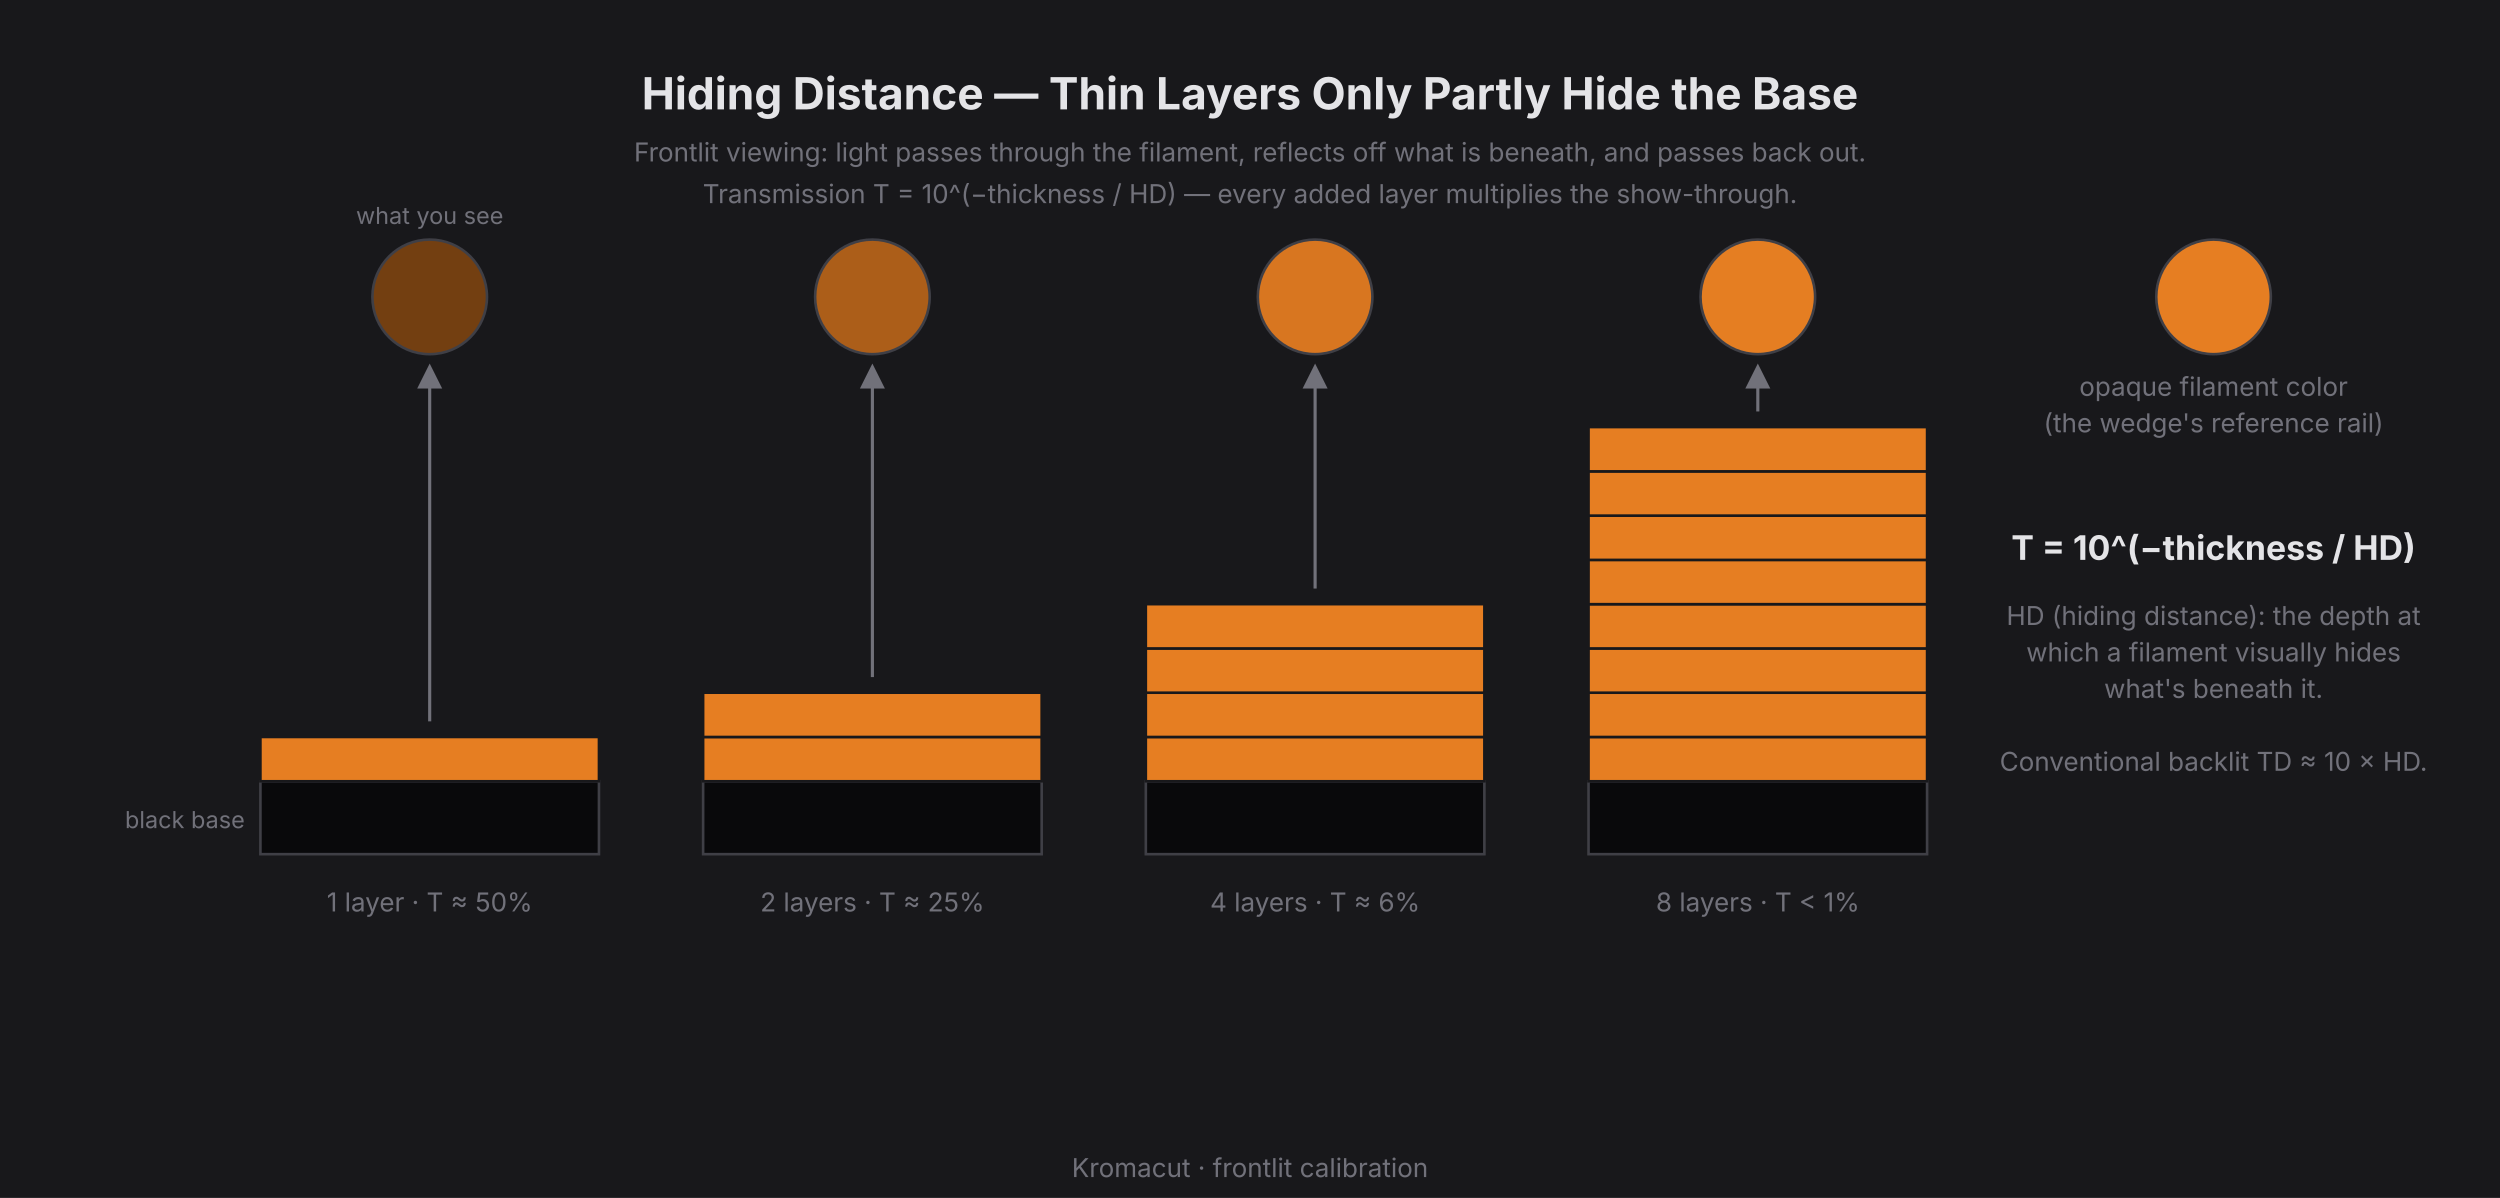
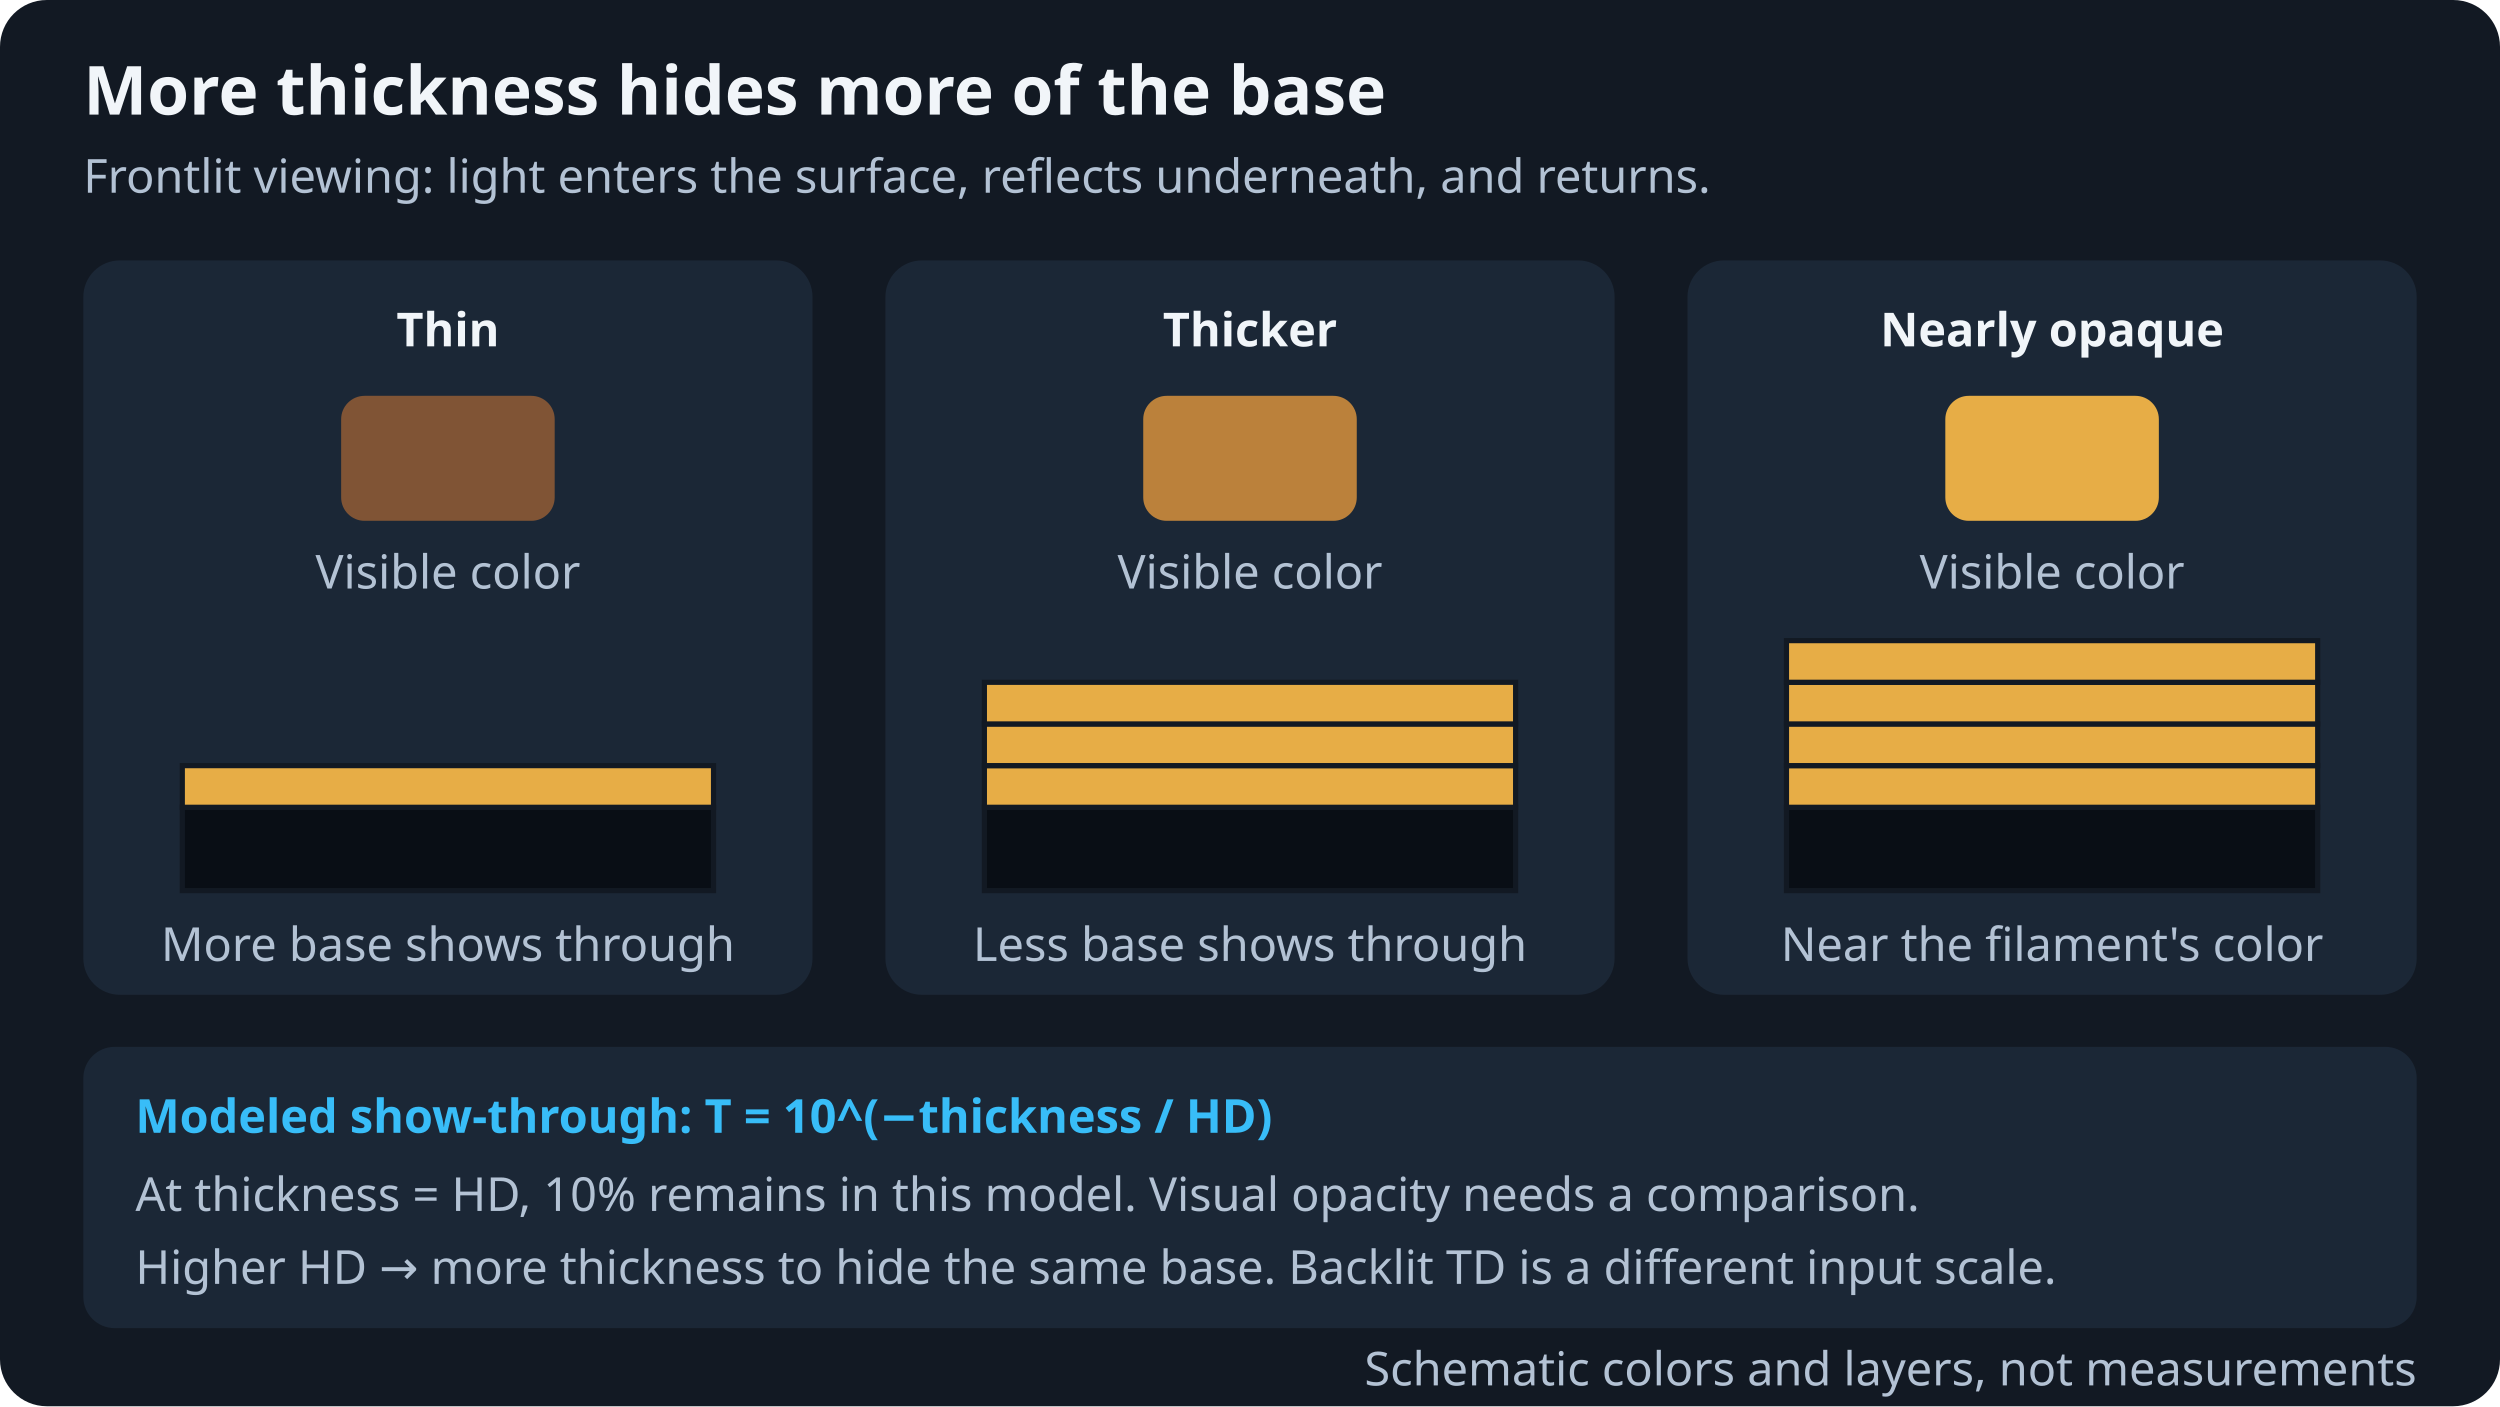
- <svg xmlns="http://www.w3.org/2000/svg" width="960" height="460" viewBox="0 0 960 460">
-   <defs>
-     <marker id="arr6" markerWidth="8" markerHeight="8" refX="6" refY="4" orient="auto">
-       <path d="M0,0 L8,4 L0,8 Z" fill="#71717a" />
-     </marker>
-   </defs>
-   <rect x="0" y="0" width="960" height="460" fill="#18181b" stroke="none" rx="0" />
-   <text x="480" y="42" font-size="17" fill="#e4e4e7" text-anchor="middle" font-weight="bold" font-family="Inter,ui-sans-serif,sans-serif">Hiding Distance — Thin Layers Only Partly Hide the Base</text>
-   <text x="480" y="62" font-size="10" fill="#71717a" text-anchor="middle" font-family="Inter,ui-sans-serif,sans-serif">Frontlit viewing: light passes through the filament, reflects off what is beneath, and passes back out.</text>
-   <text x="480" y="78" font-size="10" fill="#71717a" text-anchor="middle" font-family="Inter,ui-sans-serif,sans-serif">Transmission T = 10^(−thickness / HD) — every added layer multiplies the show-through.</text>
-   <text x="165" y="86" font-size="9" fill="#71717a" text-anchor="middle" font-family="Inter,ui-sans-serif,sans-serif">what you see</text>
-   <circle cx="165" cy="114" r="22" fill="#733f11" stroke="#3f3f46" stroke-width="1" />
-   <line x1="165" y1="277" x2="165" y2="142" stroke="#71717a" stroke-width="1.2" marker-end="url(#arr6)" />
-   <rect x="100" y="300" width="130" height="28" fill="#09090b" stroke="#3f3f46" stroke-width="1" />
-   <rect x="100" y="283" width="130" height="17" fill="#e67e22" stroke="#18181b" stroke-width="1" />
-   <text x="165" y="350" font-size="10" fill="#71717a" text-anchor="middle" font-family="Inter,ui-sans-serif,sans-serif">1 layer · T ≈ 50%</text>
-   <circle cx="335" cy="114" r="22" fill="#ac5e19" stroke="#3f3f46" stroke-width="1" />
-   <line x1="335" y1="260" x2="335" y2="142" stroke="#71717a" stroke-width="1.2" marker-end="url(#arr6)" />
-   <rect x="270" y="300" width="130" height="28" fill="#09090b" stroke="#3f3f46" stroke-width="1" />
-   <rect x="270" y="283" width="130" height="17" fill="#e67e22" stroke="#18181b" stroke-width="1" />
-   <rect x="270" y="266" width="130" height="17" fill="#e67e22" stroke="#18181b" stroke-width="1" />
-   <text x="335" y="350" font-size="10" fill="#71717a" text-anchor="middle" font-family="Inter,ui-sans-serif,sans-serif">2 layers · T ≈ 25%</text>
-   <circle cx="505" cy="114" r="22" fill="#d87620" stroke="#3f3f46" stroke-width="1" />
-   <line x1="505" y1="226" x2="505" y2="142" stroke="#71717a" stroke-width="1.2" marker-end="url(#arr6)" />
-   <rect x="440" y="300" width="130" height="28" fill="#09090b" stroke="#3f3f46" stroke-width="1" />
-   <rect x="440" y="283" width="130" height="17" fill="#e67e22" stroke="#18181b" stroke-width="1" />
-   <rect x="440" y="266" width="130" height="17" fill="#e67e22" stroke="#18181b" stroke-width="1" />
-   <rect x="440" y="249" width="130" height="17" fill="#e67e22" stroke="#18181b" stroke-width="1" />
-   <rect x="440" y="232" width="130" height="17" fill="#e67e22" stroke="#18181b" stroke-width="1" />
-   <text x="505" y="350" font-size="10" fill="#71717a" text-anchor="middle" font-family="Inter,ui-sans-serif,sans-serif">4 layers · T ≈ 6%</text>
-   <circle cx="675" cy="114" r="22" fill="#e57e22" stroke="#3f3f46" stroke-width="1" />
-   <line x1="675" y1="158" x2="675" y2="142" stroke="#71717a" stroke-width="1.2" marker-end="url(#arr6)" />
-   <rect x="610" y="300" width="130" height="28" fill="#09090b" stroke="#3f3f46" stroke-width="1" />
-   <rect x="610" y="283" width="130" height="17" fill="#e67e22" stroke="#18181b" stroke-width="1" />
-   <rect x="610" y="266" width="130" height="17" fill="#e67e22" stroke="#18181b" stroke-width="1" />
-   <rect x="610" y="249" width="130" height="17" fill="#e67e22" stroke="#18181b" stroke-width="1" />
-   <rect x="610" y="232" width="130" height="17" fill="#e67e22" stroke="#18181b" stroke-width="1" />
-   <rect x="610" y="215" width="130" height="17" fill="#e67e22" stroke="#18181b" stroke-width="1" />
-   <rect x="610" y="198" width="130" height="17" fill="#e67e22" stroke="#18181b" stroke-width="1" />
-   <rect x="610" y="181" width="130" height="17" fill="#e67e22" stroke="#18181b" stroke-width="1" />
-   <rect x="610" y="164" width="130" height="17" fill="#e67e22" stroke="#18181b" stroke-width="1" />
-   <text x="675" y="350" font-size="10" fill="#71717a" text-anchor="middle" font-family="Inter,ui-sans-serif,sans-serif">8 layers · T &lt; 1%</text>
-   <text x="94" y="318" font-size="9" fill="#71717a" text-anchor="end" font-family="Inter,ui-sans-serif,sans-serif">black base</text>
-   <circle cx="850" cy="114" r="22" fill="#e67e22" stroke="#3f3f46" stroke-width="1" />
-   <text x="850" y="152" font-size="10" fill="#71717a" text-anchor="middle" font-family="Inter,ui-sans-serif,sans-serif">opaque filament color</text>
-   <text x="850" y="166" font-size="10" fill="#71717a" text-anchor="middle" font-family="Inter,ui-sans-serif,sans-serif">(the wedge's reference rail)</text>
-   <text x="850" y="215" font-size="13" fill="#e4e4e7" text-anchor="middle" font-weight="bold" font-family="Inter,ui-sans-serif,sans-serif">T = 10^(−thickness / HD)</text>
-   <text x="850" y="240" font-size="10" fill="#71717a" text-anchor="middle" font-family="Inter,ui-sans-serif,sans-serif">HD (hiding distance): the depth at</text>
-   <text x="850" y="254" font-size="10" fill="#71717a" text-anchor="middle" font-family="Inter,ui-sans-serif,sans-serif">which a filament visually hides</text>
-   <text x="850" y="268" font-size="10" fill="#71717a" text-anchor="middle" font-family="Inter,ui-sans-serif,sans-serif">what's beneath it.</text>
-   <text x="850" y="296" font-size="10" fill="#71717a" text-anchor="middle" font-family="Inter,ui-sans-serif,sans-serif">Conventional backlit TD ≈ 10 × HD.</text>
-   <text x="480" y="452" font-size="10" fill="#71717a" text-anchor="middle" font-family="Inter,ui-sans-serif,sans-serif">Kromacut · frontlit calibration</text>
+ <svg xmlns="http://www.w3.org/2000/svg" viewBox="0 0 960 540" role="img" aria-labelledby="title desc">
+   <rect width="960" height="540" rx="18" fill="#121923" />
+   <g font-family="system-ui, sans-serif" font-size="18" fill="#f1f5f9">
+     <text x="32" y="44" font-size="26" font-weight="700">More thickness hides more of the base</text>
+     <text x="32" y="74" fill="#b3c2d4">Frontlit viewing: light enters the surface, reflects underneath, and returns.</text>
+     <rect x="32" y="100" width="280" height="282" rx="14" fill="#1b2736" />
+     <rect x="340" y="100" width="280" height="282" rx="14" fill="#1b2736" />
+     <rect x="648" y="100" width="280" height="282" rx="14" fill="#1b2736" />
+     <g text-anchor="middle">
+       <text x="172" y="133" font-weight="700">Thin</text>
+       <text x="480" y="133" font-weight="700">Thicker</text>
+       <text x="788" y="133" font-weight="700">Nearly opaque</text>
+       <rect x="131" y="152" width="82" height="48" rx="9" fill="#805435" />
+       <rect x="439" y="152" width="82" height="48" rx="9" fill="#bb813b" />
+       <rect x="747" y="152" width="82" height="48" rx="9" fill="#e7ad46" />
+       <text x="172" y="226" fill="#b3c2d4">Visible color</text>
+       <text x="480" y="226" fill="#b3c2d4">Visible color</text>
+       <text x="788" y="226" fill="#b3c2d4">Visible color</text>
+     </g>
+     <g stroke="#121923" stroke-width="2" fill="#e7ad46">
+       <rect x="70" y="310" width="204" height="32" fill="#090e15" />
+       <rect x="70" y="294" width="204" height="16" />
+       <rect x="378" y="310" width="204" height="32" fill="#090e15" />
+       <rect x="378" y="294" width="204" height="16" />
+       <rect x="378" y="278" width="204" height="16" />
+       <rect x="378" y="262" width="204" height="16" />
+       <rect x="686" y="310" width="204" height="32" fill="#090e15" />
+       <rect x="686" y="294" width="204" height="16" />
+       <rect x="686" y="278" width="204" height="16" />
+       <rect x="686" y="262" width="204" height="16" />
+       <rect x="686" y="246" width="204" height="16" />
+     </g>
+     <g fill="#b3c2d4" text-anchor="middle">
+       <text x="172" y="369">More base shows through</text>
+       <text x="480" y="369">Less base shows through</text>
+       <text x="788" y="369">Near the filament's color</text>
+     </g>
+     <rect x="32" y="402" width="896" height="108" rx="12" fill="#1b2736" />
+     <text x="52" y="435" font-weight="700" fill="#38bdf8">Modeled show-through: T = 10^(−thickness / HD)</text>
+     <text x="52" y="465" fill="#b3c2d4">At thickness = HD, 10% remains in this model. Visual opacity needs a comparison.</text>
+     <text x="52" y="493" fill="#b3c2d4">Higher HD → more thickness to hide the same base. Backlit TD is a different input scale.</text>
+     <text x="928" y="532" text-anchor="end" fill="#b3c2d4">Schematic colors and layers, not measurements</text>
+   </g>
</svg>
